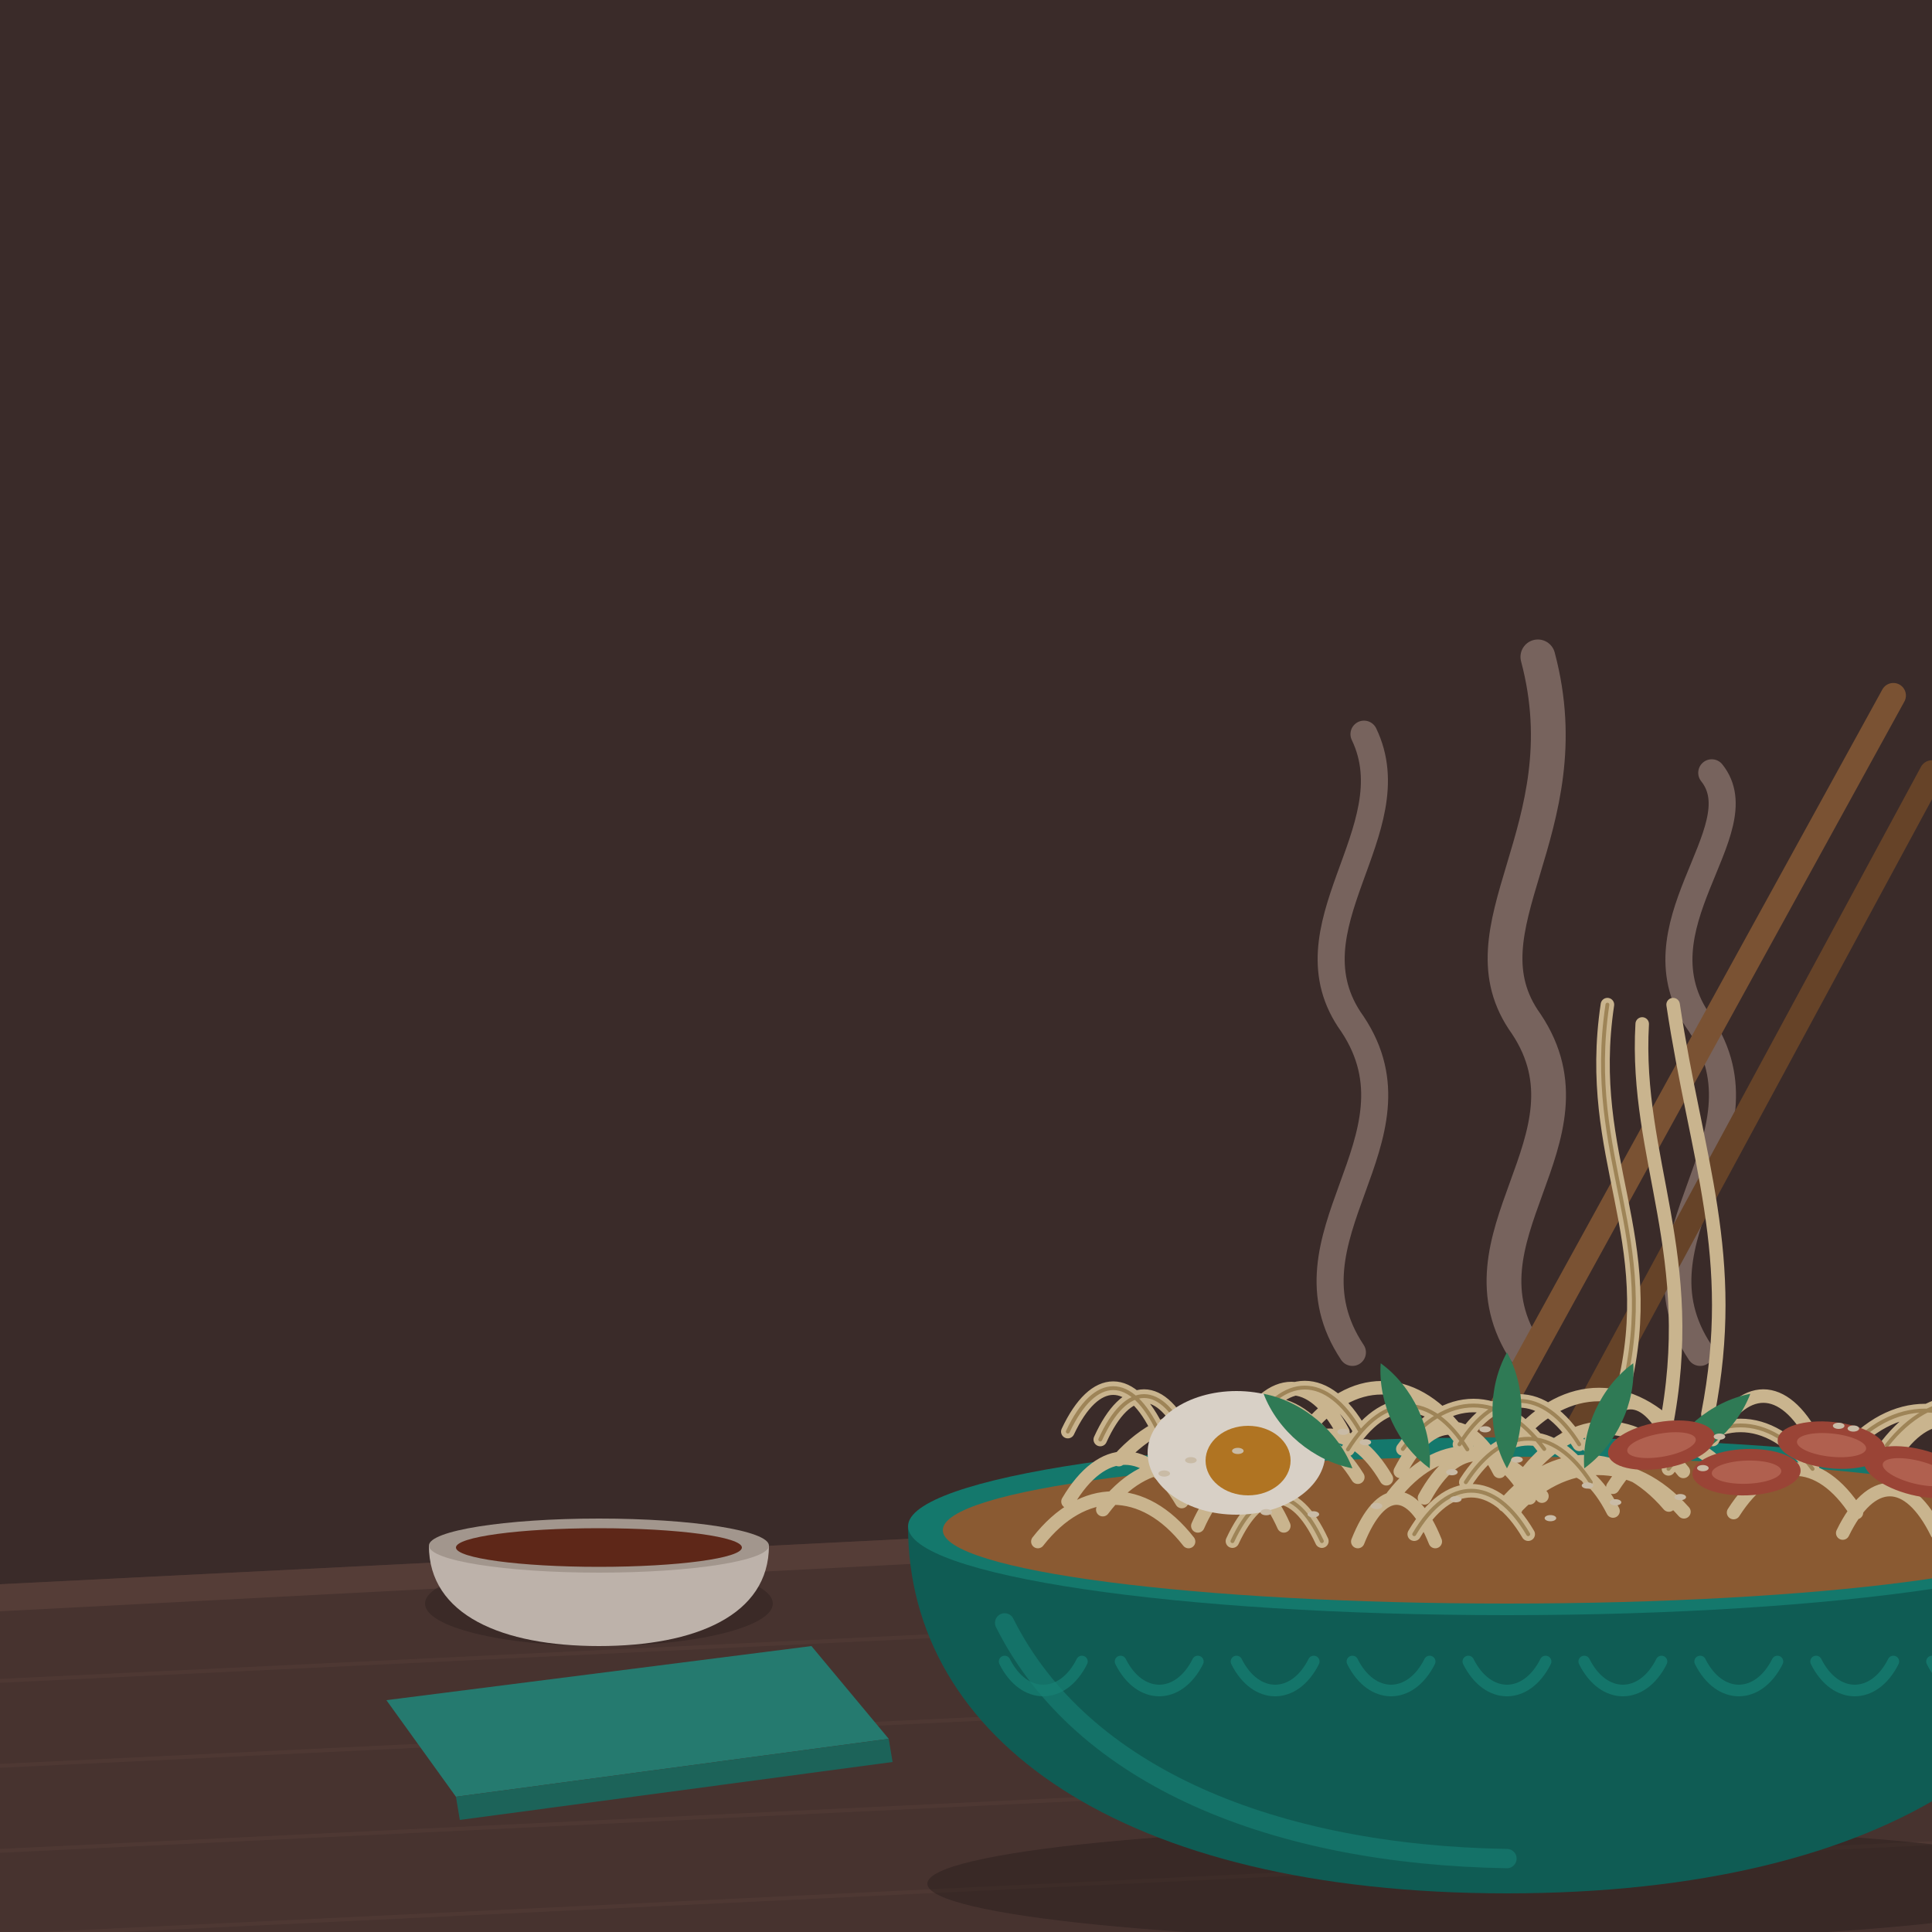
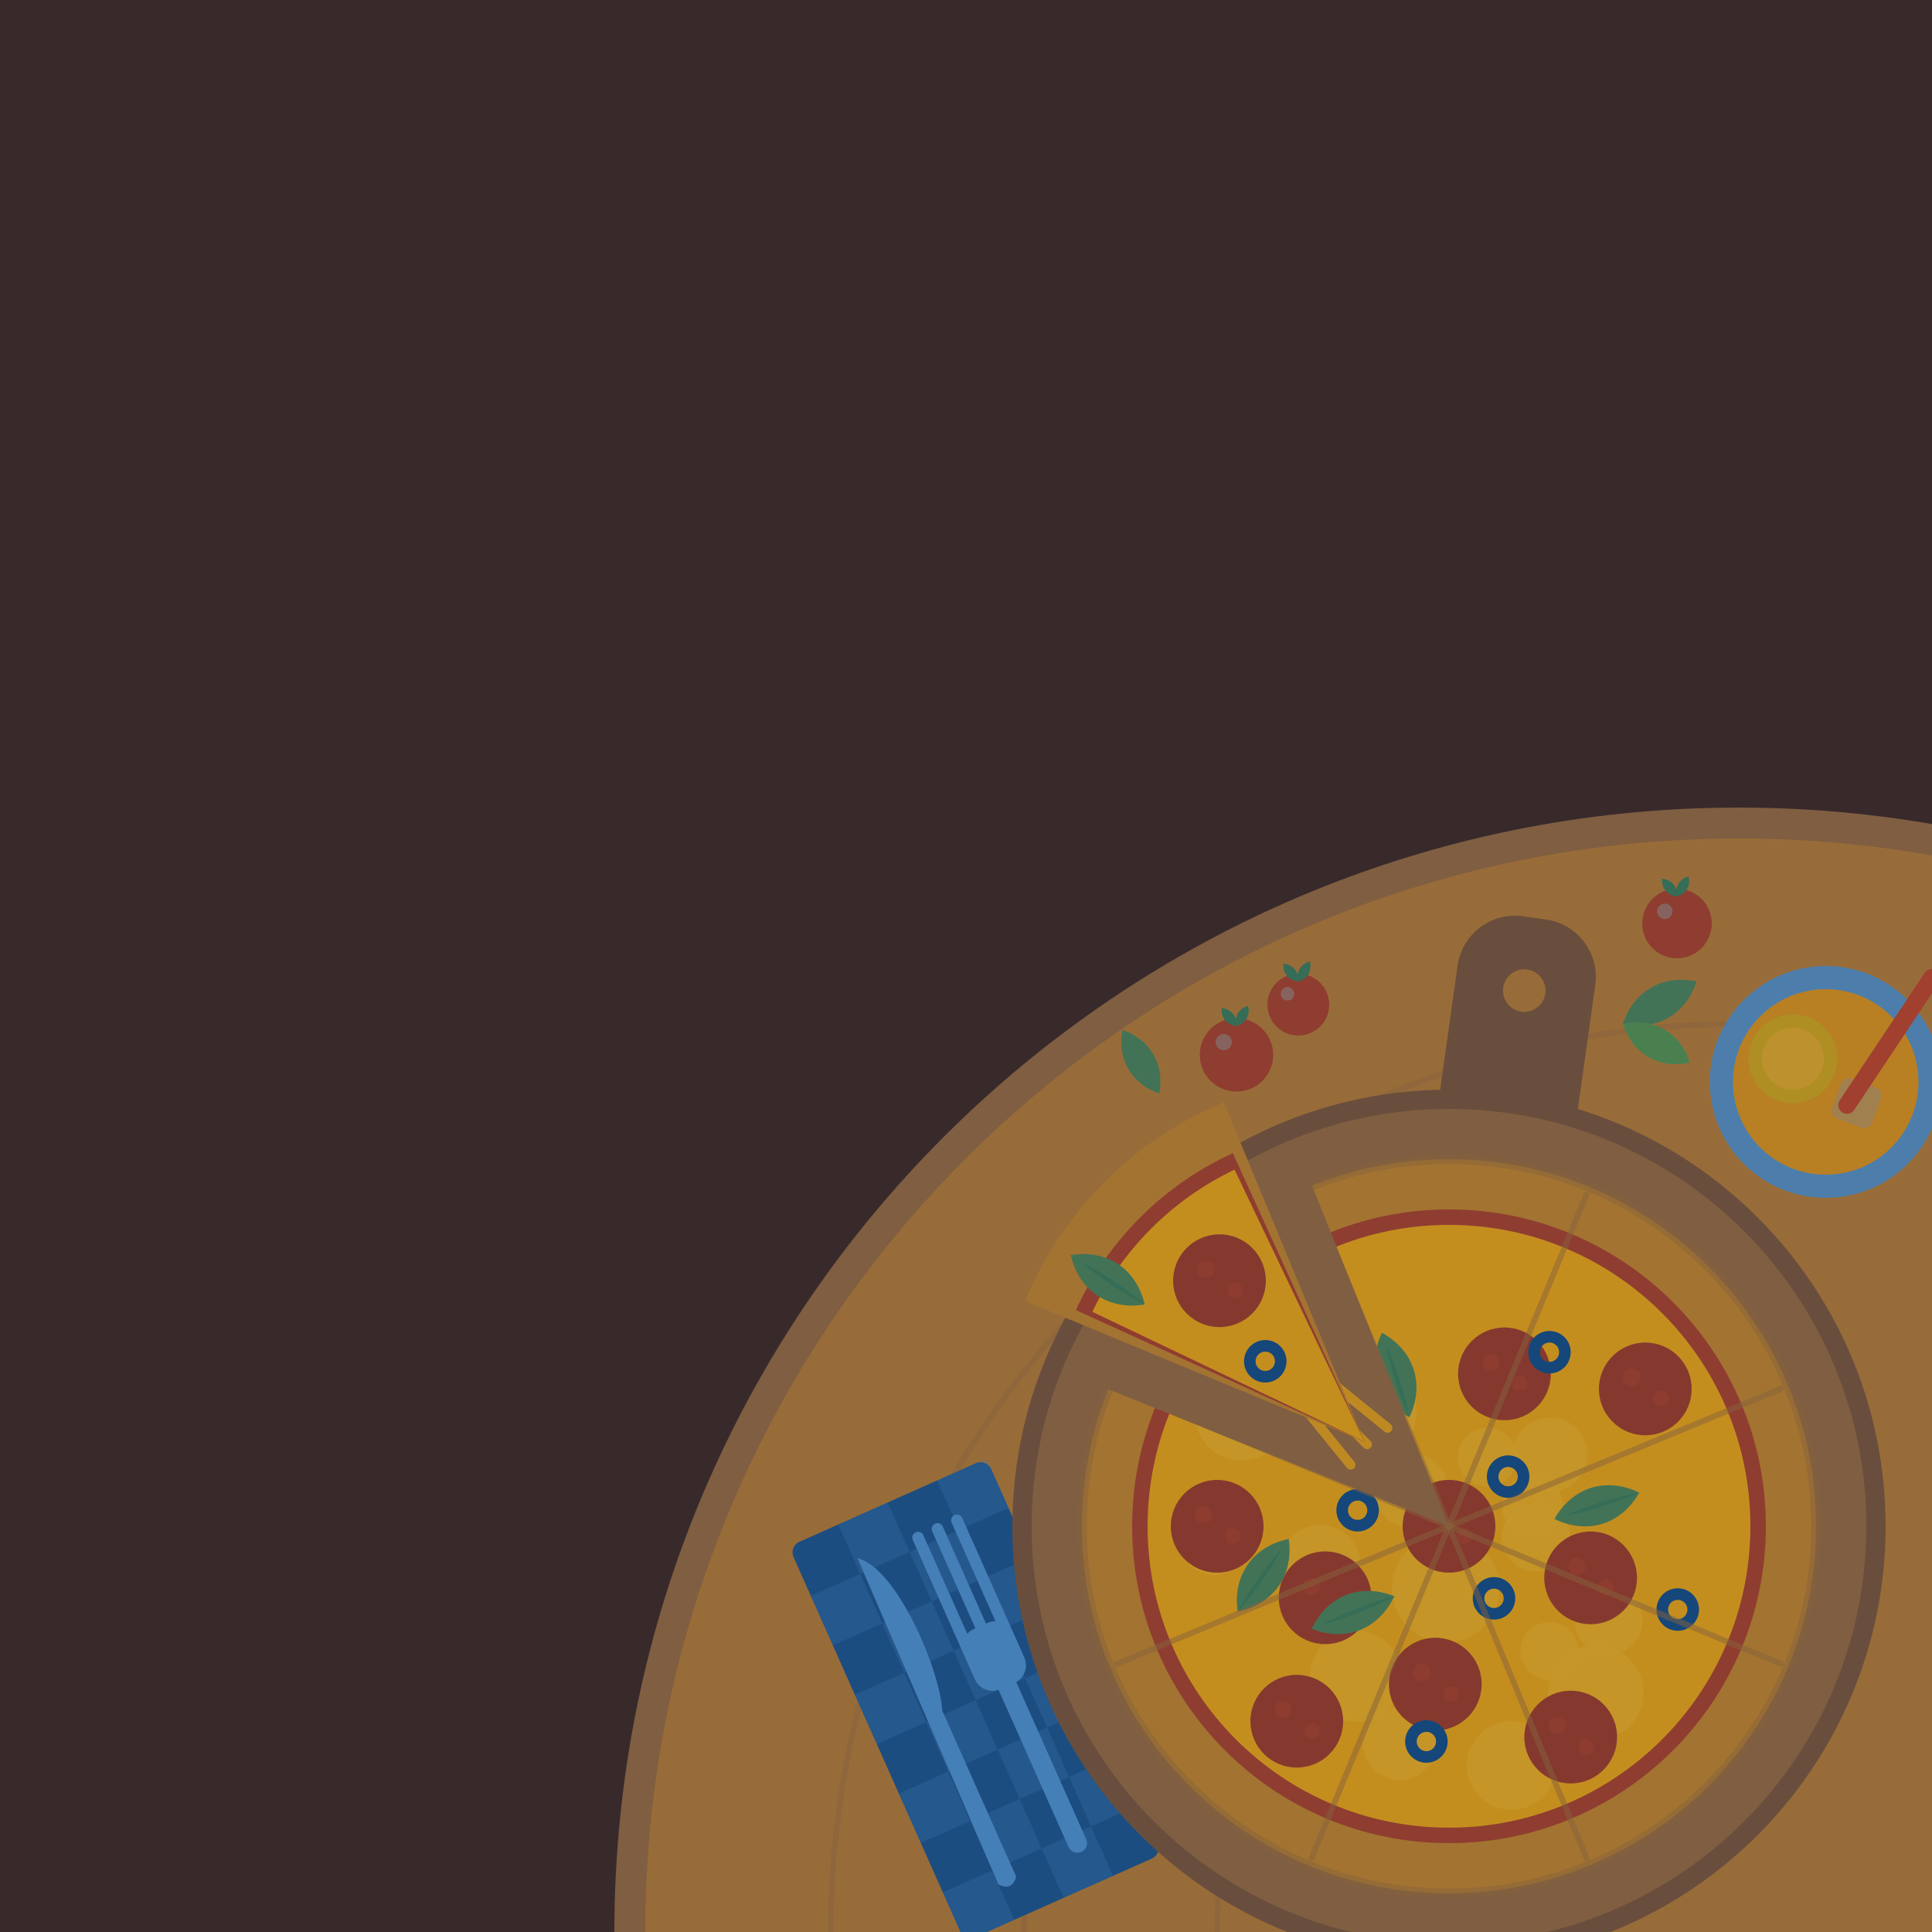
<svg xmlns="http://www.w3.org/2000/svg" viewBox="0 0 1000 1000" width="1000" height="1000">
-   <rect x="0" y="0" width="1000" height="1000" fill="#3a2b29" />
-   <path d="M0 820L1000 770L1000 1000L0 1000Z" fill="#47332f" />
-   <path d="M0 820L1000 770L1000 782L0 834Z" fill="#553d37" />
-   <path d="M0 870L1000 822" fill="none" stroke="#553d37" stroke-width="2" stroke-linecap="round" stroke-linejoin="round" opacity="0.5" />
-   <path d="M0 914L1000 866" fill="none" stroke="#553d37" stroke-width="2" stroke-linecap="round" stroke-linejoin="round" opacity="0.5" />
-   <path d="M0 958L1000 910" fill="none" stroke="#553d37" stroke-width="2" stroke-linecap="round" stroke-linejoin="round" opacity="0.5" />
-   <path d="M0 1002L1000 954" fill="none" stroke="#553d37" stroke-width="2" stroke-linecap="round" stroke-linejoin="round" opacity="0.5" />
-   <path d="M700 700C660 640 740 590 700 530C664 480 730 430 706 380" fill="none" stroke="#a99189" stroke-width="14" stroke-linecap="round" stroke-linejoin="round" opacity="0.55" />
-   <path d="M790 700C750 640 830 590 790 530C754 480 820 430 796 340" fill="none" stroke="#a99189" stroke-width="18" stroke-linecap="round" stroke-linejoin="round" opacity="0.55" />
-   <path d="M880 700C840 640 920 590 880 530C844 480 910 430 886 400" fill="none" stroke="#a99189" stroke-width="14" stroke-linecap="round" stroke-linejoin="round" opacity="0.55" />
-   <path d="M760 760L980 360" fill="none" stroke="#7a5233" stroke-width="13" stroke-linecap="round" stroke-linejoin="round" />
-   <path d="M800 770L1000 400" fill="none" stroke="#664328" stroke-width="13" stroke-linecap="round" stroke-linejoin="round" />
-   <path d="M832 520C820 600 860 640 840 720M850 530C846 600 880 650 862 740M866 520C878 600 900 650 884 732" fill="none" stroke="#c9b48e" stroke-width="7" stroke-linecap="round" stroke-linejoin="round" />
-   <path d="M832 520C820 600 860 640 840 720" fill="none" stroke="#9e8457" stroke-width="2" stroke-linecap="round" stroke-linejoin="round" />
-   <ellipse cx="780" cy="975" rx="300" ry="30" fill="#271c1b" opacity="0.45" />
-   <path d="M470 790L1090 790C1090 900 980 980 780 980C580 980 470 900 470 790Z" fill="#0f5c54" />
-   <path d="M520 840C560 920 660 960 780 962" fill="none" stroke="#178074" stroke-width="10" stroke-linecap="round" stroke-linejoin="round" opacity="0.6" />
-   <path d="M520 860c10 20 30 20 40 0" fill="none" stroke="#178074" stroke-width="6" stroke-linecap="round" stroke-linejoin="round" opacity="0.7" />
-   <path d="M580 860c10 20 30 20 40 0" fill="none" stroke="#178074" stroke-width="6" stroke-linecap="round" stroke-linejoin="round" opacity="0.7" />
-   <path d="M640 860c10 20 30 20 40 0" fill="none" stroke="#178074" stroke-width="6" stroke-linecap="round" stroke-linejoin="round" opacity="0.7" />
-   <path d="M700 860c10 20 30 20 40 0" fill="none" stroke="#178074" stroke-width="6" stroke-linecap="round" stroke-linejoin="round" opacity="0.7" />
-   <path d="M760 860c10 20 30 20 40 0" fill="none" stroke="#178074" stroke-width="6" stroke-linecap="round" stroke-linejoin="round" opacity="0.7" />
-   <path d="M820 860c10 20 30 20 40 0" fill="none" stroke="#178074" stroke-width="6" stroke-linecap="round" stroke-linejoin="round" opacity="0.7" />
-   <path d="M880 860c10 20 30 20 40 0" fill="none" stroke="#178074" stroke-width="6" stroke-linecap="round" stroke-linejoin="round" opacity="0.7" />
-   <path d="M940 860c10 20 30 20 40 0" fill="none" stroke="#178074" stroke-width="6" stroke-linecap="round" stroke-linejoin="round" opacity="0.7" />
-   <path d="M1000 860c10 20 30 20 40 0" fill="none" stroke="#178074" stroke-width="6" stroke-linecap="round" stroke-linejoin="round" opacity="0.7" />
-   <ellipse cx="780" cy="790" rx="310" ry="46" fill="#14786c" />
-   <ellipse cx="780" cy="792" rx="292" ry="38" fill="#8a5a32" />
-   <path d="M637.9 797.7c13.9 -30 32.4 -30 46.3 0M886.5 745.1c15.7 -30 36.7 -30 52.4 0M1039.5 752.6c21.6 -30 50.5 -30 72.1 0M758.7 767.2c19.4 -30 45.3 -30 64.7 0M620 789.8c13.3 -30 31.1 -30 44.5 0M641.8 741.2c16 -30 37.3 -30 53.3 0M732 794.1c17.7 -30 41.3 -30 59 0M579.1 755.5c26.9 -30 62.7 -30 89.6 0M552.8 777.2c17.7 -30 41.2 -30 58.9 0M863.6 760.3c22.4 -30 52.2 -30 74.6 0M778.7 779c25.5 -30 59.5 -30 85.1 0M822.4 748.5c13 -30 30.3 -30 43.2 0M1011.9 769.3c14.9 -30 34.8 -30 49.7 0M1011.9 774.7c22.9 -30 53.5 -30 76.4 0M978.1 757.1c17.4 -30 40.5 -30 57.8 0M976.6 748.1c23.5 -30 54.8 -30 78.2 0M570.8 781.4c22.5 -30 52.6 -30 75.1 0M1014 790.6c19.6 -30 45.6 -30 65.2 0M622.8 749c19.9 -30 46.5 -30 66.4 0M785.1 744.3c25.5 -30 59.6 -30 85.2 0M783.9 782.1c15.3 -30 35.7 -30 51 0M646.8 740.7c17.1 -30 40 -30 57.2 0M658.8 765.4c17.7 -30 41.2 -30 58.8 0M953.8 793.5c14.6 -30 34.1 -30 48.8 0M726.1 750c21.9 -30 51.2 -30 73.2 0M1026.9 752.1c23.5 -30 54.8 -30 78.3 0M676 740.8c23.5 -30 54.8 -30 78.2 0M697.7 750.2c18.5 -30 43.2 -30 61.8 0M640.5 764.6c18.7 -30 43.6 -30 62.3 0M737.3 775.3c16.3 -30 38.1 -30 54.4 0M569.5 745.1c13.6 -30 31.7 -30 45.3 0M790.9 761.6c24.1 -30 56.3 -30 80.4 0M782.6 782.5c26.7 -30 62.3 -30 89 0M552.7 741c14.1 -30 32.9 -30 47 0M720.9 774.4c23.2 -30 54 -30 77.2 0M702.8 797.9c12 -30 28.1 -30 40.1 0M954.6 752.6c25.1 -30 58.6 -30 83.8 0M537.2 797.9c23.4 -30 54.6 -30 78 0M1035 774.8c14.7 -30 34.2 -30 48.9 0M1024.3 766.5c13.3 -30 30.9 -30 44.2 0M834.8 769.8c19.1 -30 44.6 -30 63.7 0M600.4 747.3c20.7 -30 48.3 -30 69 0M755.4 747.6c18.6 -30 43.4 -30 62 0M897.3 782.9c19.1 -30 44.5 -30 63.6 0M724.8 761.6c15.4 -30 35.9 -30 51.3 0M622.7 766.8c13.6 -30 31.8 -30 45.4 0" fill="none" stroke="#c9b48e" stroke-width="7" stroke-linecap="round" stroke-linejoin="round" />
-   <path d="M637.9 797.7c13.9 -30 32.4 -30 46.3 0M758.7 767.2c19.4 -30 45.3 -30 64.7 0M732 794.1c17.7 -30 41.3 -30 59 0M863.6 760.3c22.4 -30 52.2 -30 74.6 0M1011.9 769.3c14.9 -30 34.8 -30 49.7 0M976.6 748.1c23.5 -30 54.8 -30 78.2 0M622.8 749c19.9 -30 46.5 -30 66.4 0M646.8 740.7c17.1 -30 40 -30 57.2 0M726.1 750c21.9 -30 51.2 -30 73.2 0M697.7 750.2c18.5 -30 43.2 -30 61.8 0M569.5 745.1c13.6 -30 31.7 -30 45.3 0M552.7 741c14.1 -30 32.9 -30 47 0M954.6 752.6c25.1 -30 58.6 -30 83.8 0M1024.3 766.5c13.3 -30 30.9 -30 44.2 0M755.4 747.6c18.6 -30 43.4 -30 62 0M622.7 766.8c13.6 -30 31.8 -30 45.4 0" fill="none" stroke="#9e8457" stroke-width="2" stroke-linecap="round" stroke-linejoin="round" />
-   <ellipse cx="640" cy="752" rx="46" ry="32" fill="#d8d0c6" />
-   <ellipse cx="646" cy="756" rx="22" ry="18" fill="#b07422" />
-   <path d="M0 0C10 -18 10 -42 0 -60C-10 -42 -10 -18 0 0Z" fill="#2f7a55" transform="translate(700 760) rotate(-50)" />
-   <path d="M0 0C10 -18 10 -42 0 -60C-10 -42 -10 -18 0 0Z" fill="#2f7a55" transform="translate(740 760) rotate(-25)" />
-   <path d="M0 0C10 -18 10 -42 0 -60C-10 -42 -10 -18 0 0Z" fill="#2f7a55" transform="translate(780 760) rotate(0)" />
-   <path d="M0 0C10 -18 10 -42 0 -60C-10 -42 -10 -18 0 0Z" fill="#2f7a55" transform="translate(820 760) rotate(25)" />
-   <path d="M0 0C10 -18 10 -42 0 -60C-10 -42 -10 -18 0 0Z" fill="#2f7a55" transform="translate(860 760) rotate(50)" />
-   <ellipse cx="860" cy="748" rx="28" ry="12" fill="#9a4436" transform="rotate(-10 860 748)" />
-   <ellipse cx="904" cy="762" rx="28" ry="12" fill="#9a4436" transform="rotate(-2 904 762)" />
-   <ellipse cx="948" cy="748" rx="28" ry="12" fill="#9a4436" transform="rotate(6 948 748)" />
-   <ellipse cx="992" cy="762" rx="28" ry="12" fill="#9a4436" transform="rotate(14 992 762)" />
-   <ellipse cx="860" cy="748" rx="18" ry="6" fill="#b0604f" transform="rotate(-10 860 748)" />
-   <ellipse cx="904" cy="762" rx="18" ry="6" fill="#b0604f" transform="rotate(-2 904 762)" />
-   <ellipse cx="948" cy="748" rx="18" ry="6" fill="#b0604f" transform="rotate(6 948 748)" />
-   <ellipse cx="992" cy="762" rx="18" ry="6" fill="#b0604f" transform="rotate(14 992 762)" />
-   <ellipse cx="785.2" cy="755.5" rx="3" ry="1.6" fill="#c9bba6" />
-   <ellipse cx="655.4" cy="782.7" rx="3" ry="1.6" fill="#c9bba6" />
-   <ellipse cx="602.6" cy="762.7" rx="3" ry="1.6" fill="#c9bba6" />
-   <ellipse cx="959.3" cy="739.4" rx="3" ry="1.6" fill="#c9bba6" />
-   <ellipse cx="821.7" cy="768.9" rx="3" ry="1.6" fill="#c9bba6" />
-   <ellipse cx="616.4" cy="755.8" rx="3" ry="1.6" fill="#c9bba6" />
-   <ellipse cx="881.4" cy="759.9" rx="3" ry="1.6" fill="#c9bba6" />
-   <ellipse cx="890" cy="743.6" rx="3" ry="1.6" fill="#c9bba6" />
-   <ellipse cx="695.2" cy="741.1" rx="3" ry="1.6" fill="#c9bba6" />
-   <ellipse cx="802.5" cy="785.8" rx="3" ry="1.6" fill="#c9bba6" />
-   <ellipse cx="836.2" cy="777.6" rx="3" ry="1.6" fill="#c9bba6" />
-   <ellipse cx="753.5" cy="776" rx="3" ry="1.6" fill="#c9bba6" />
-   <ellipse cx="640.7" cy="751" rx="3" ry="1.6" fill="#c9bba6" />
-   <ellipse cx="869.7" cy="774.9" rx="3" ry="1.6" fill="#c9bba6" />
-   <ellipse cx="768.7" cy="739.8" rx="3" ry="1.6" fill="#c9bba6" />
-   <ellipse cx="706.7" cy="746.5" rx="3" ry="1.6" fill="#c9bba6" />
-   <ellipse cx="712.5" cy="779.5" rx="3" ry="1.6" fill="#c9bba6" />
-   <ellipse cx="679.8" cy="783.8" rx="3" ry="1.6" fill="#c9bba6" />
-   <ellipse cx="951.7" cy="738" rx="3" ry="1.6" fill="#c9bba6" />
-   <ellipse cx="751.5" cy="762" rx="3" ry="1.6" fill="#c9bba6" />
-   <path d="M200 880L420 852L460 900L236 930Z" fill="#257a6f" />
-   <path d="M236 930L460 900L462 912L238 942Z" fill="#1c6359" />
-   <ellipse cx="310" cy="830" rx="90" ry="22" fill="#271c1b" opacity="0.4" />
-   <path d="M222 800L398 800C398 836 360 852 310 852C260 852 222 836 222 800Z" fill="#bdb2aa" />
-   <ellipse cx="310" cy="800" rx="88" ry="14" fill="#a2968d" />
-   <ellipse cx="310" cy="801" rx="74" ry="10" fill="#5e2718" />
+   <rect x="0" y="0" width="1000" height="1000" fill="#382a2b" />
+   <circle cx="900" cy="1000" r="582" fill="#805e41" />
+   <circle cx="900" cy="1000" r="566" fill="#986c39" />
+   <path d="M430 1000A470 470 0 0 1 900 530" fill="none" stroke="#805e41" stroke-width="3" stroke-linecap="round" stroke-linejoin="round" opacity="0.35" />
+   <path d="M530 1000A370 370 0 0 1 900 630" fill="none" stroke="#805e41" stroke-width="3" stroke-linecap="round" stroke-linejoin="round" opacity="0.35" />
+   <path d="M630 1000A270 270 0 0 1 900 730" fill="none" stroke="#805e41" stroke-width="3" stroke-linecap="round" stroke-linejoin="round" opacity="0.35" />
+   <g transform="translate(505 880) rotate(-24)">
+     <rect x="-56" y="-112" width="112" height="224" rx="6" fill="#1c4d80" />
+     <rect x="-56" y="-84" width="28" height="28" fill="#457fb7" opacity="0.22" />
+     <rect x="-56" y="-28" width="28" height="28" fill="#457fb7" opacity="0.22" />
+     <rect x="-56" y="28" width="28" height="28" fill="#457fb7" opacity="0.22" />
+     <rect x="-56" y="84" width="28" height="28" fill="#457fb7" opacity="0.22" />
+     <rect x="-28" y="-112" width="28" height="28" fill="#457fb7" opacity="0.22" />
+     <rect x="-28" y="-56" width="28" height="28" fill="#457fb7" opacity="0.22" />
+     <rect x="-28" y="0" width="28" height="28" fill="#457fb7" opacity="0.22" />
+     <rect x="-28" y="56" width="28" height="28" fill="#457fb7" opacity="0.22" />
+     <rect x="0" y="-84" width="28" height="28" fill="#457fb7" opacity="0.22" />
+     <rect x="0" y="-28" width="28" height="28" fill="#457fb7" opacity="0.22" />
+     <rect x="0" y="28" width="28" height="28" fill="#457fb7" opacity="0.22" />
+     <rect x="0" y="84" width="28" height="28" fill="#457fb7" opacity="0.22" />
+     <rect x="28" y="-112" width="28" height="28" fill="#457fb7" opacity="0.22" />
+     <rect x="28" y="-56" width="28" height="28" fill="#457fb7" opacity="0.22" />
+     <rect x="28" y="0" width="28" height="28" fill="#457fb7" opacity="0.22" />
+     <rect x="28" y="56" width="28" height="28" fill="#457fb7" opacity="0.22" />
+     <path d="M-26 -92C-10 -80 -10 -24 -18 -2L-18 92Q-23 98 -28 92Z" fill="#457fb7" />
+     <rect x="13" y="-6" width="10" height="100" rx="5" fill="#457fb7" />
+     <rect x="4" y="-92" width="6" height="70" rx="3" fill="#457fb7" />
+     <rect x="15" y="-92" width="6" height="70" rx="3" fill="#457fb7" />
+     <rect x="26" y="-92" width="6" height="70" rx="3" fill="#457fb7" />
+     <rect x="4" y="-34" width="28" height="34" rx="10" fill="#457fb7" />
+   </g>
+   <g transform="translate(750 790) rotate(8)">
+     <rect x="-36" y="-318" width="72" height="130" rx="30" fill="#6a4e3d" />
+     <circle cx="0" cy="-280" r="11" fill="#986c39" />
+   </g>
+   <circle cx="750" cy="790" r="226" fill="#6a4e3d" />
+   <circle cx="750" cy="790" r="216" fill="#805e41" />
+   <circle cx="750" cy="790" r="190" fill="#a37331" />
+   <circle cx="750" cy="790" r="190" fill="none" stroke="#86623b" stroke-width="5" stroke-linecap="round" stroke-linejoin="round" opacity="0.45" />
+   <circle cx="750" cy="790" r="164" fill="#8f3d30" />
+   <circle cx="750" cy="790" r="156" fill="#c48e1f" />
+   <circle cx="793.2" cy="779.6" r="15.8" fill="#c5972a" opacity="0.75" />
+   <circle cx="832.7" cy="839" r="17.5" fill="#c5972a" opacity="0.75" />
+   <circle cx="782.3" cy="913.8" r="23" fill="#c5972a" opacity="0.75" />
+   <circle cx="683.4" cy="810.2" r="20.9" fill="#c5972a" opacity="0.75" />
+   <circle cx="769.8" cy="754.3" r="15.3" fill="#c5972a" opacity="0.75" />
+   <circle cx="794.9" cy="795.7" r="17.7" fill="#c5972a" opacity="0.75" />
+   <circle cx="802.3" cy="753" r="19.3" fill="#c5972a" opacity="0.75" />
+   <circle cx="748.3" cy="822.2" r="27.9" fill="#c5972a" opacity="0.75" />
+   <circle cx="730.5" cy="771.6" r="19.3" fill="#c5972a" opacity="0.75" />
+   <circle cx="701.8" cy="867.6" r="23.7" fill="#c5972a" opacity="0.75" />
+   <circle cx="706.6" cy="730.4" r="26.6" fill="#c5972a" opacity="0.75" />
+   <circle cx="801.9" cy="854.5" r="14.9" fill="#c5972a" opacity="0.75" />
+   <circle cx="628.1" cy="798.7" r="16.7" fill="#c5972a" opacity="0.75" />
+   <circle cx="642.6" cy="731.8" r="24.2" fill="#c5972a" opacity="0.75" />
+   <circle cx="724.4" cy="902.3" r="19" fill="#c5972a" opacity="0.75" />
+   <circle cx="826" cy="876.1" r="24.7" fill="#c5972a" opacity="0.75" />
+   <circle cx="750" cy="790" r="24" fill="#85392e" />
+   <circle cx="743" cy="784" r="4.5" fill="#8f3d30" opacity="0.8" />
+   <circle cx="758" cy="795" r="4" fill="#8f3d30" opacity="0.8" />
+   <circle cx="823.3" cy="816.7" r="24" fill="#85392e" />
+   <circle cx="816.3" cy="810.7" r="4.5" fill="#8f3d30" opacity="0.8" />
+   <circle cx="831.3" cy="821.7" r="4" fill="#8f3d30" opacity="0.8" />
+   <circle cx="742.9" cy="871.7" r="24" fill="#85392e" />
+   <circle cx="735.9" cy="865.7" r="4.5" fill="#8f3d30" opacity="0.8" />
+   <circle cx="750.9" cy="876.7" r="4" fill="#8f3d30" opacity="0.8" />
+   <circle cx="685.9" cy="827" r="24" fill="#85392e" />
+   <circle cx="678.9" cy="821" r="4.5" fill="#8f3d30" opacity="0.8" />
+   <circle cx="693.9" cy="832" r="4" fill="#8f3d30" opacity="0.8" />
+   <circle cx="813" cy="899.1" r="24" fill="#85392e" />
+   <circle cx="806" cy="893.1" r="4.5" fill="#8f3d30" opacity="0.8" />
+   <circle cx="821" cy="904.1" r="4" fill="#8f3d30" opacity="0.8" />
+   <circle cx="671.2" cy="890.9" r="24" fill="#85392e" />
+   <circle cx="664.2" cy="884.9" r="4.5" fill="#8f3d30" opacity="0.8" />
+   <circle cx="679.2" cy="895.9" r="4" fill="#8f3d30" opacity="0.8" />
+   <circle cx="851.6" cy="718.9" r="24" fill="#85392e" />
+   <circle cx="844.6" cy="712.9" r="4.5" fill="#8f3d30" opacity="0.8" />
+   <circle cx="859.6" cy="723.9" r="4" fill="#8f3d30" opacity="0.8" />
+   <circle cx="630" cy="790" r="24" fill="#85392e" />
+   <circle cx="623" cy="784" r="4.5" fill="#8f3d30" opacity="0.8" />
+   <circle cx="638" cy="795" r="4" fill="#8f3d30" opacity="0.8" />
+   <circle cx="778.7" cy="711.1" r="24" fill="#85392e" />
+   <circle cx="771.7" cy="705.1" r="4.5" fill="#8f3d30" opacity="0.8" />
+   <circle cx="786.7" cy="716.1" r="4" fill="#8f3d30" opacity="0.8" />
+   <circle cx="773.3" cy="827.3" r="8" fill="none" stroke="#15477a" stroke-width="6" stroke-linecap="round" stroke-linejoin="round" />
+   <circle cx="738.3" cy="901.4" r="8" fill="none" stroke="#15477a" stroke-width="6" stroke-linecap="round" stroke-linejoin="round" />
+   <circle cx="702.7" cy="781.7" r="8" fill="none" stroke="#15477a" stroke-width="6" stroke-linecap="round" stroke-linejoin="round" />
+   <circle cx="868.4" cy="833.1" r="8" fill="none" stroke="#15477a" stroke-width="6" stroke-linecap="round" stroke-linejoin="round" />
+   <circle cx="802" cy="699.9" r="8" fill="none" stroke="#15477a" stroke-width="6" stroke-linecap="round" stroke-linejoin="round" />
+   <circle cx="780.6" cy="764.3" r="8" fill="none" stroke="#15477a" stroke-width="6" stroke-linecap="round" stroke-linejoin="round" />
+   <path d="M0 0C13 -13.8 13 -32.2 0 -46C-13 -32.2 -13 -13.8 0 0Z" fill="#427357" transform="translate(640.6 834.2) rotate(35.1)" />
+   <path d="M0 0C1.5 -12 1.5 -28 0 -40C-1.5 -28 -1.5 -12 0 0Z" fill="#356d57" transform="translate(640.6 834.2) rotate(35.1)" />
+   <path d="M0 0C13 -13.8 13 -32.2 0 -46C-13 -32.2 -13 -13.8 0 0Z" fill="#427357" transform="translate(721.7 826.2) rotate(248.5)" />
+   <path d="M0 0C1.5 -12 1.5 -28 0 -40C-1.5 -28 -1.5 -12 0 0Z" fill="#356d57" transform="translate(721.7 826.2) rotate(248.5)" />
+   <path d="M0 0C13 -13.8 13 -32.2 0 -46C-13 -32.2 -13 -13.8 0 0Z" fill="#427357" transform="translate(848.5 772.6) rotate(252.8)" />
+   <path d="M0 0C1.5 -12 1.5 -28 0 -40C-1.5 -28 -1.5 -12 0 0Z" fill="#356d57" transform="translate(848.5 772.6) rotate(252.8)" />
+   <path d="M0 0C13 -13.8 13 -32.2 0 -46C-13 -32.2 -13 -13.8 0 0Z" fill="#427357" transform="translate(729.5 733.6) rotate(342)" />
+   <path d="M0 0C1.5 -12 1.5 -28 0 -40C-1.5 -28 -1.5 -12 0 0Z" fill="#356d57" transform="translate(729.5 733.6) rotate(342)" />
+   <path d="M921.8 861.2L578.2 718.8" fill="none" stroke="#86623b" stroke-width="3" stroke-linecap="round" stroke-linejoin="round" opacity="0.5" />
+   <path d="M821.2 961.8L678.8 618.2" fill="none" stroke="#86623b" stroke-width="3" stroke-linecap="round" stroke-linejoin="round" opacity="0.5" />
+   <path d="M678.8 961.8L821.2 618.2" fill="none" stroke="#86623b" stroke-width="3" stroke-linecap="round" stroke-linejoin="round" opacity="0.5" />
+   <path d="M578.2 861.2L921.8 718.8" fill="none" stroke="#86623b" stroke-width="3" stroke-linecap="round" stroke-linejoin="round" opacity="0.5" />
+   <path d="M750 790L567.2 716.5A197 197 0 0 1 676.5 607.2Z" fill="#805e41" />
+   <path d="M699.1 758.2L672.2 725" fill="none" stroke="#c48e1f" stroke-width="5" stroke-linecap="round" stroke-linejoin="round" opacity="0.9" />
+   <path d="M707.6 747.6L677.9 717.9" fill="none" stroke="#c48e1f" stroke-width="5" stroke-linecap="round" stroke-linejoin="round" opacity="0.9" />
+   <path d="M718.2 739.1L685 712.2" fill="none" stroke="#c48e1f" stroke-width="5" stroke-linecap="round" stroke-linejoin="round" opacity="0.9" />
+   <path d="M706.2 746.2L530.6 673.4A190 190 0 0 1 633.4 570.6Z" fill="#a37331" />
+   <path d="M706.2 746.2L556.9 678.1A164 164 0 0 1 638.1 596.9Z" fill="#8f3d30" />
+   <path d="M706.2 746.2L565.4 679A156 156 0 0 1 639 605.4Z" fill="#c48e1f" />
+   <circle cx="631.2" cy="662.9" r="24" fill="#85392e" />
+   <circle cx="624.2" cy="656.9" r="4.5" fill="#8f3d30" opacity="0.8" />
+   <circle cx="639.2" cy="667.9" r="4" fill="#8f3d30" opacity="0.8" />
+   <circle cx="654.9" cy="704.6" r="8" fill="none" stroke="#15477a" stroke-width="6" stroke-linecap="round" stroke-linejoin="round" />
+   <path d="M0 0C13 -13.8 13 -32.2 0 -46C-13 -32.2 -13 -13.8 0 0Z" fill="#427357" transform="translate(592.5 675.2) rotate(303.7)" />
+   <path d="M0 0C1.5 -12 1.5 -28 0 -40C-1.5 -28 -1.5 -12 0 0Z" fill="#356d57" transform="translate(592.5 675.2) rotate(303.7)" />
+   <circle cx="945" cy="560" r="60" fill="#457fb7" opacity="0.9" />
+   <circle cx="945" cy="560" r="48" fill="#b97f23" />
+   <circle cx="928" cy="548" r="23" fill="#af8e23" />
+   <circle cx="928" cy="548" r="16" fill="#c79435" opacity="0.6" />
+   <rect x="950" y="560" width="22" height="22" rx="4" fill="#808184" opacity="0.45" transform="rotate(20 961 571)" />
+   <path d="M956 572L1000 506" fill="none" stroke="#a1402f" stroke-width="9" stroke-linecap="round" stroke-linejoin="round" />
+   <circle cx="640" cy="546" r="19" fill="#8f3d30" />
+   <circle cx="633.4" cy="539.4" r="4.2" fill="#808184" opacity="0.55" />
+   <path d="M0 0C3.5 -3.6 3.5 -8.4 0 -12C-3.5 -8.4 -3.5 -3.6 0 0Z" fill="#356d57" transform="translate(640 531) rotate(30)" />
+   <path d="M0 0C3.5 -3.6 3.5 -8.4 0 -12C-3.5 -8.4 -3.5 -3.6 0 0Z" fill="#356d57" transform="translate(640 531) rotate(-40)" />
+   <circle cx="672" cy="520" r="16" fill="#8f3d30" />
+   <circle cx="666.4" cy="514.4" r="3.5" fill="#808184" opacity="0.55" />
+   <path d="M0 0C3.5 -3.6 3.5 -8.4 0 -12C-3.5 -8.4 -3.5 -3.6 0 0Z" fill="#356d57" transform="translate(672 508) rotate(30)" />
+   <path d="M0 0C3.5 -3.6 3.5 -8.4 0 -12C-3.5 -8.4 -3.5 -3.6 0 0Z" fill="#356d57" transform="translate(672 508) rotate(-40)" />
+   <circle cx="868" cy="478" r="18" fill="#8f3d30" />
+   <circle cx="861.7" cy="471.7" r="4" fill="#808184" opacity="0.55" />
+   <path d="M0 0C3.5 -3.6 3.5 -8.4 0 -12C-3.5 -8.4 -3.5 -3.6 0 0Z" fill="#356d57" transform="translate(868 464) rotate(30)" />
+   <path d="M0 0C3.5 -3.6 3.5 -8.4 0 -12C-3.5 -8.4 -3.5 -3.6 0 0Z" fill="#356d57" transform="translate(868 464) rotate(-40)" />
+   <path d="M0 0C12 -13.2 12 -30.8 0 -44C-12 -30.8 -12 -13.2 0 0Z" fill="#427357" transform="translate(840 530) rotate(60)" />
+   <path d="M0 0C11 -12 11 -28 0 -40C-11 -28 -11 -12 0 0Z" fill="#4a8050" transform="translate(840 530) rotate(120)" />
+   <path d="M0 0C10 -11.4 10 -26.6 0 -38C-10 -26.6 -10 -11.4 0 0Z" fill="#427357" transform="translate(600 566) rotate(-30)" />
</svg>
